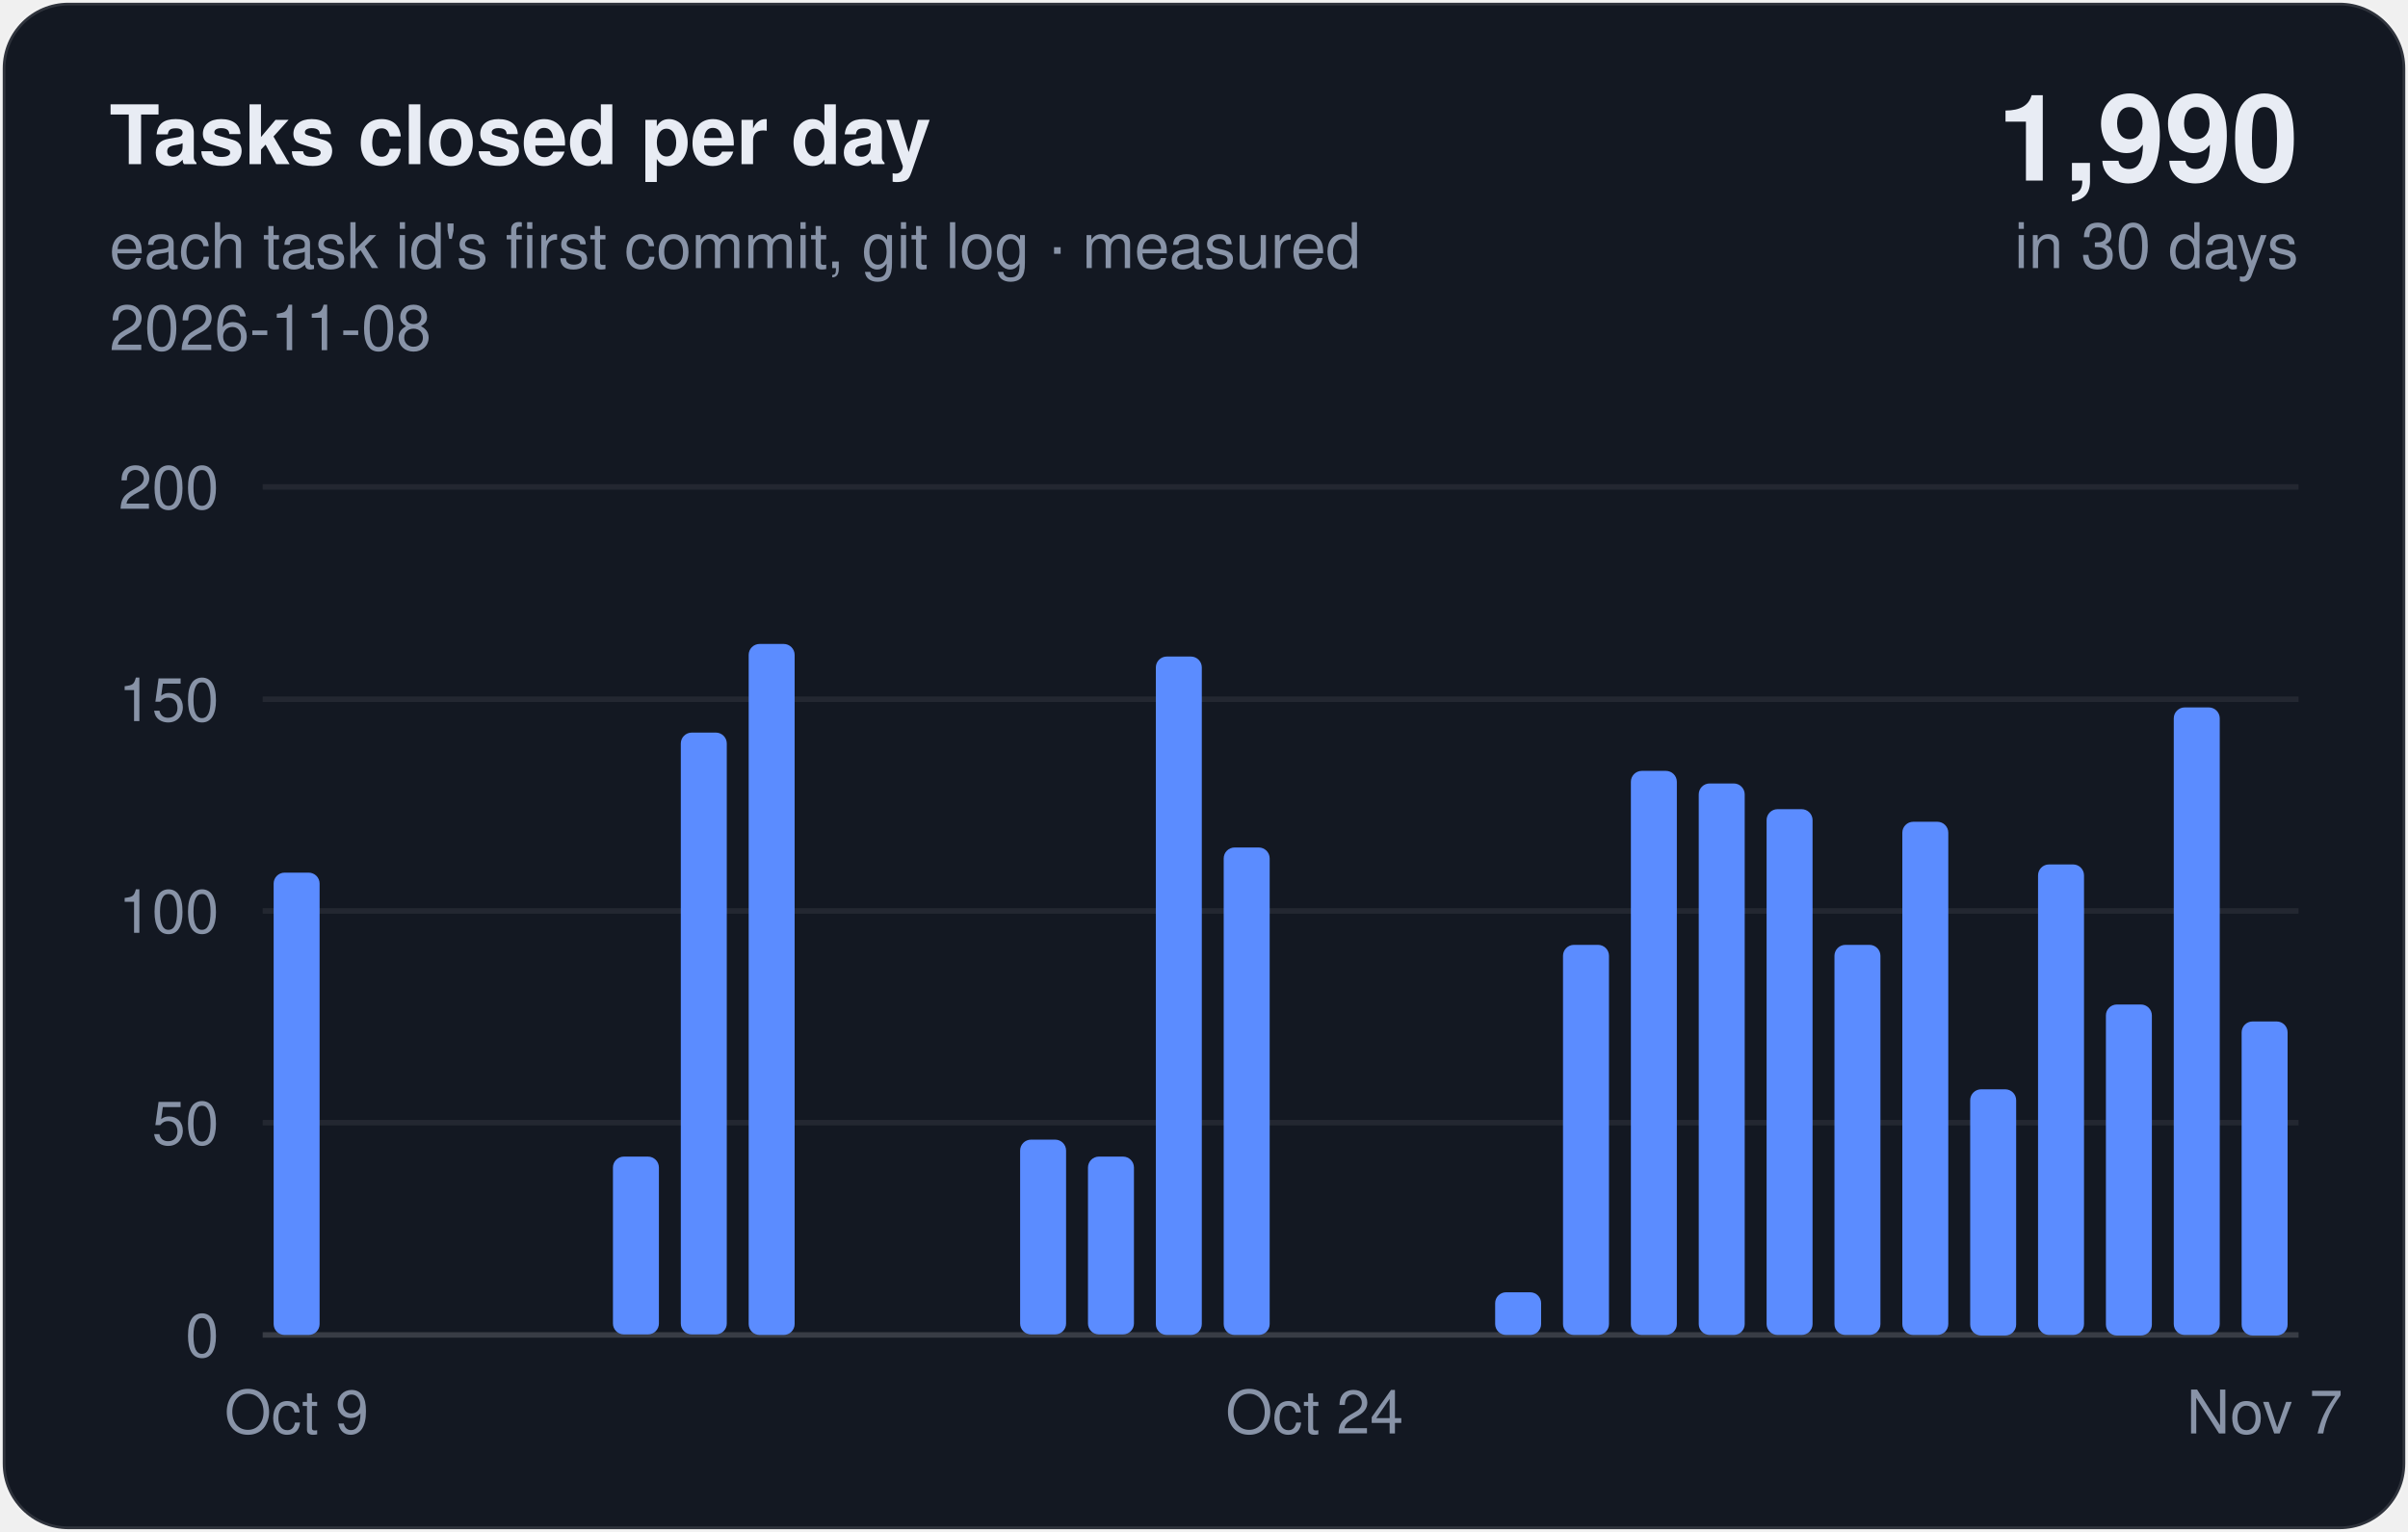
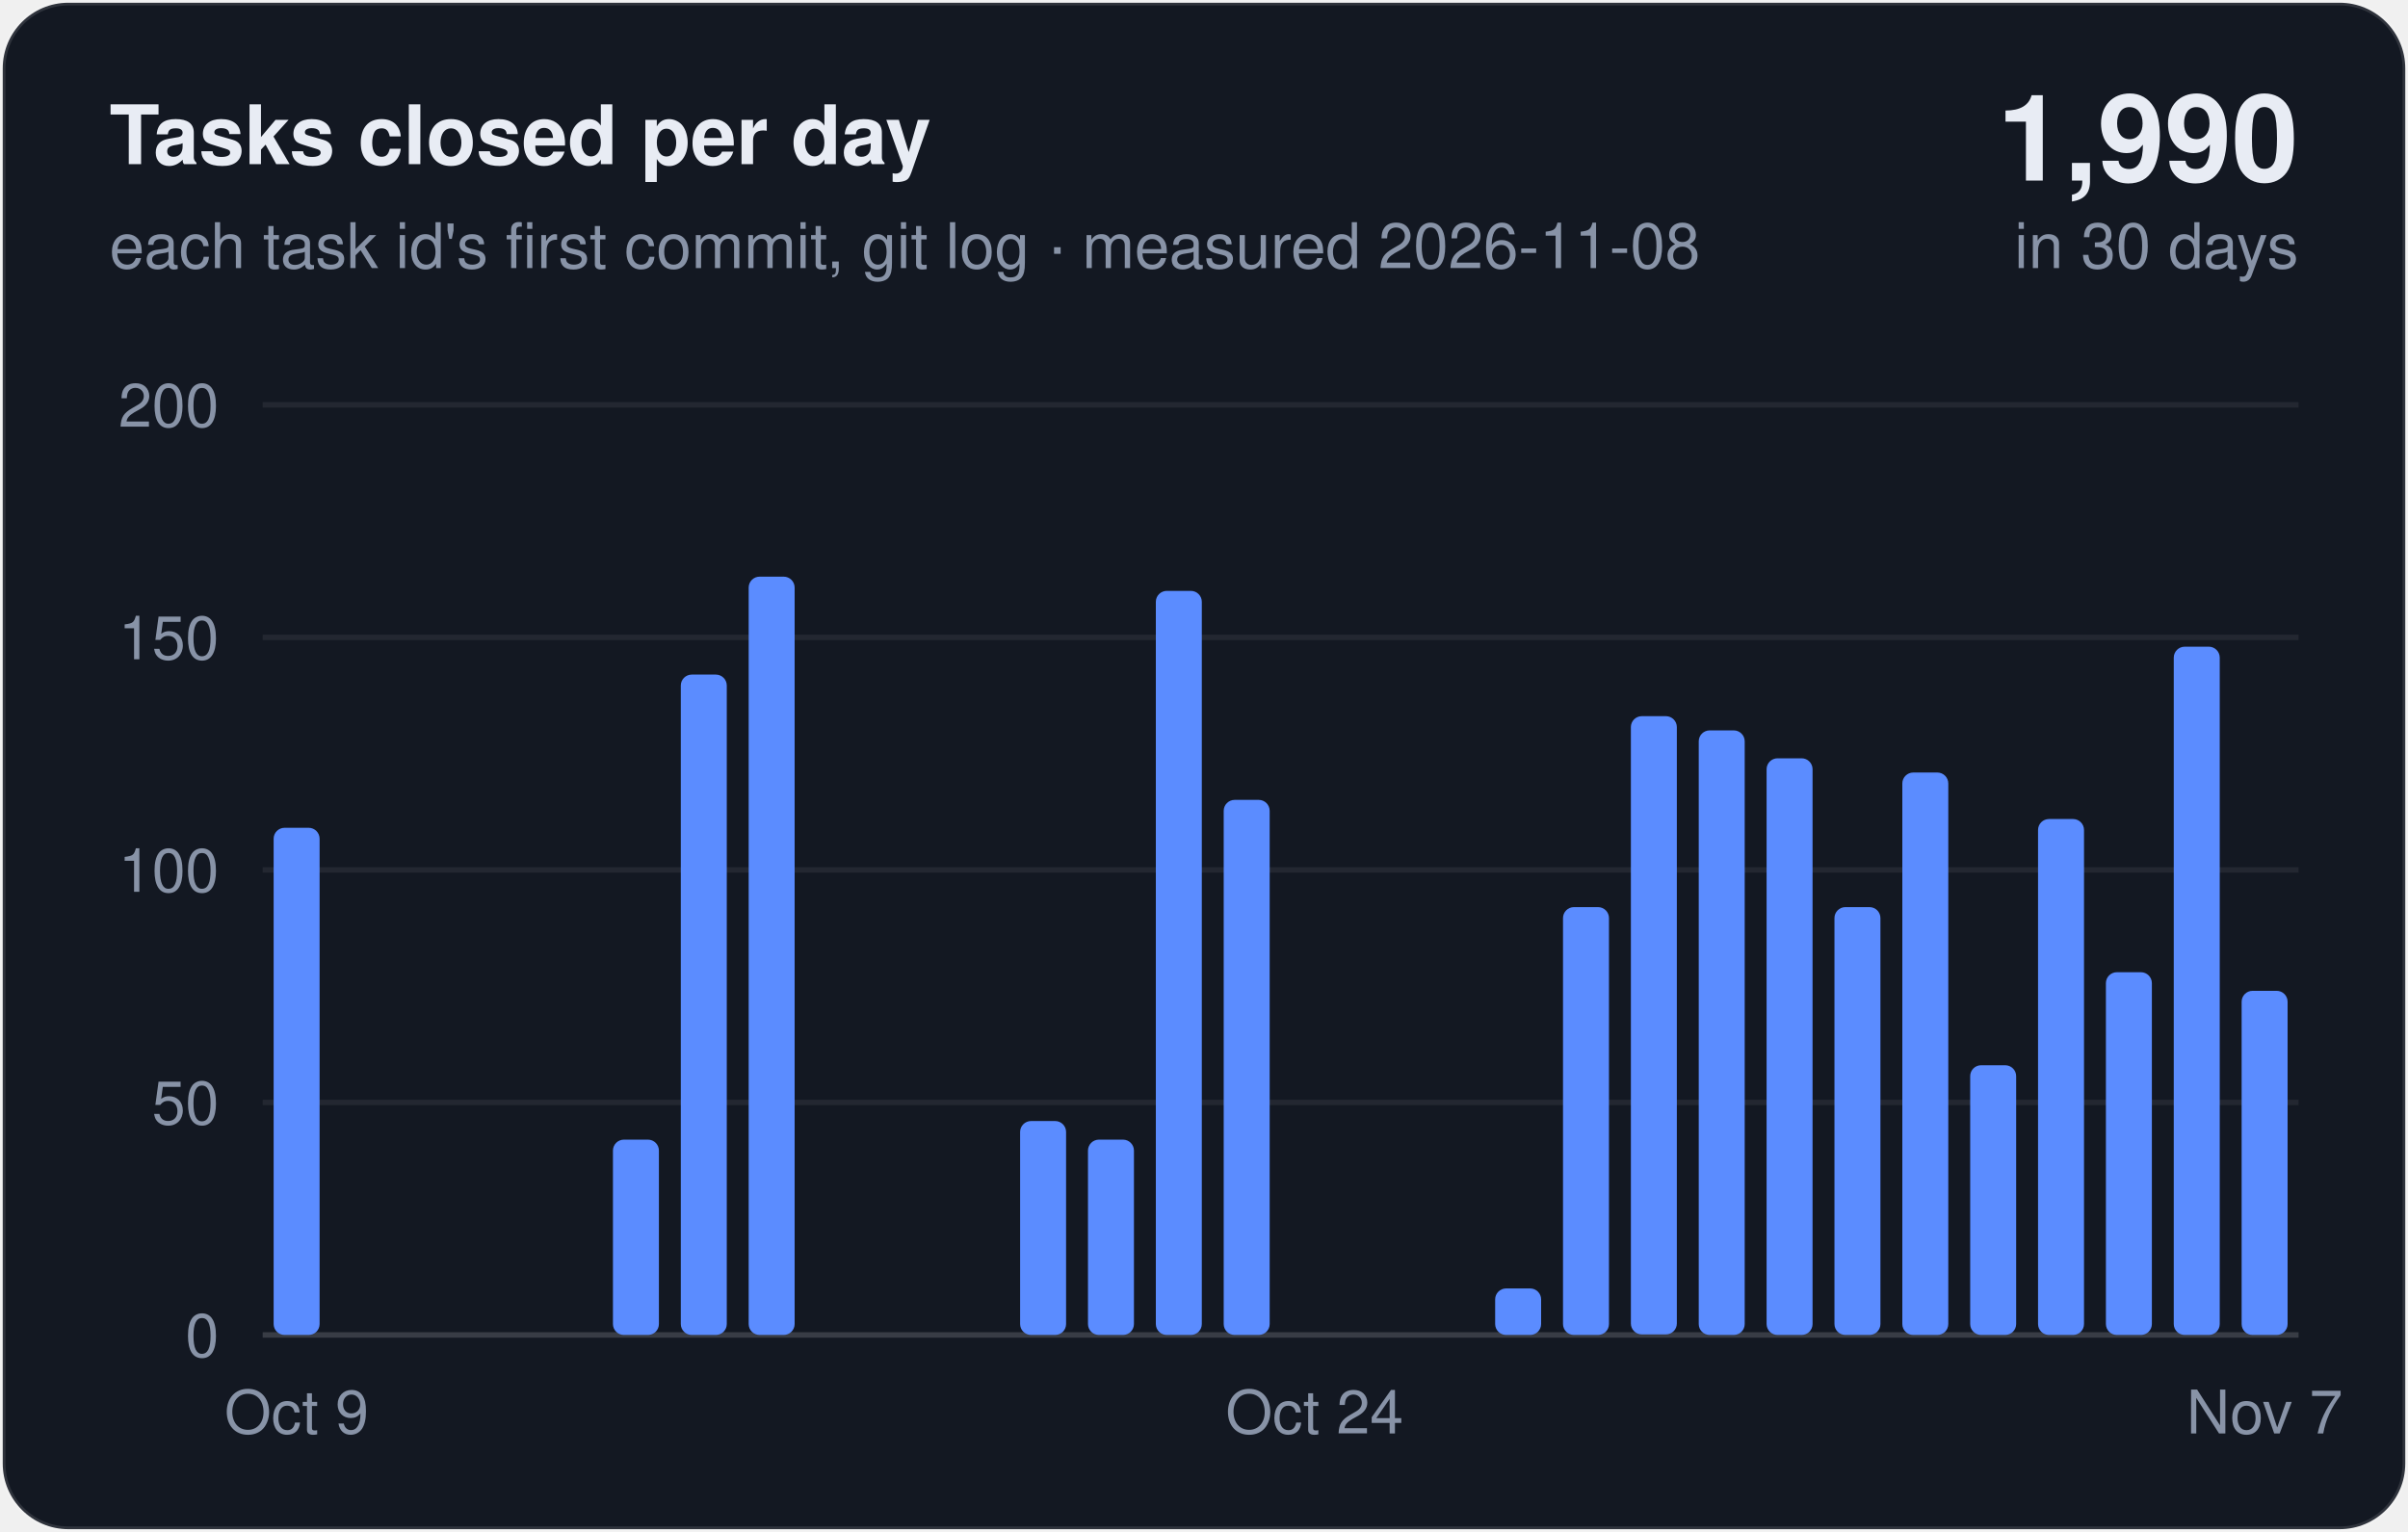
<svg xmlns="http://www.w3.org/2000/svg" viewBox="0 0 440 280" width="440" height="280" role="img" aria-label="Tasks closed per day: 1990 in 30 days, measured 2026-11-08">
  <style>text{font-family:-apple-system,BlinkMacSystemFont,'Segoe UI',Helvetica,Arial,sans-serif;fill:#B4BDCE}.i{fill:#E8ECF4}.m{fill:#8893A7}.b{font-weight:600;fill:#E8ECF4}.c{font-family:ui-monospace,SFMono-Regular,Menlo,Consolas,monospace;fill:#7AA2FF}.l{fill:#7AA2FF}</style>
  <rect x="0.5" y="0.5" width="439" height="279" rx="12" fill="#131822" stroke="#FFFFFF" stroke-opacity=".12" />
  <text x="20" y="30" font-size="15" class="b">Tasks closed per day</text>
  <text x="420" y="33" font-size="22" class="i" font-weight="650" text-anchor="end">1,990</text>
  <text x="420" y="49" font-size="11.5" class="m" text-anchor="end">in 30 days</text>
-   <text x="20" y="49" font-size="11.5" class="m" xml:space="preserve">each task id's first commit, git log · measured</text>
-   <text x="20" y="64" font-size="11.5" class="m" xml:space="preserve">2026-11-08</text>
+   <text x="20" y="49" font-size="11.5" class="m" xml:space="preserve">each task id's first commit, git log · measured 2026-11-08</text>
  <line x1="48" y1="244.0" x2="420" y2="244.0" stroke="#FFFFFF" stroke-opacity=".16" />
  <text x="40" y="248.0" font-size="11" class="m" text-anchor="end">0</text>
-   <line x1="48" y1="205.2" x2="420" y2="205.2" stroke="#FFFFFF" stroke-opacity=".07" />
-   <text x="40" y="209.2" font-size="11" class="m" text-anchor="end">50</text>
-   <line x1="48" y1="166.5" x2="420" y2="166.5" stroke="#FFFFFF" stroke-opacity=".07" />
-   <text x="40" y="170.5" font-size="11" class="m" text-anchor="end">100</text>
-   <line x1="48" y1="127.8" x2="420" y2="127.8" stroke="#FFFFFF" stroke-opacity=".07" />
-   <text x="40" y="131.8" font-size="11" class="m" text-anchor="end">150</text>
-   <line x1="48" y1="89.0" x2="420" y2="89.0" stroke="#FFFFFF" stroke-opacity=".07" />
-   <text x="40" y="93.0" font-size="11" class="m" text-anchor="end">200</text>
-   <rect x="50.0" y="159.5" width="8.4" height="84.5" rx="2" fill="#5B8CFF" />
-   <rect x="112.0" y="211.4" width="8.4" height="32.5" rx="2" fill="#5B8CFF" />
-   <rect x="124.4" y="133.9" width="8.4" height="110.0" rx="2" fill="#5B8CFF" />
-   <rect x="136.8" y="117.7" width="8.4" height="126.3" rx="2" fill="#5B8CFF" />
-   <rect x="186.4" y="208.3" width="8.4" height="35.6" rx="2" fill="#5B8CFF" />
-   <rect x="198.8" y="211.4" width="8.4" height="32.5" rx="2" fill="#5B8CFF" />
-   <rect x="211.2" y="120.0" width="8.4" height="124.0" rx="2" fill="#5B8CFF" />
-   <rect x="223.6" y="154.9" width="8.4" height="89.1" rx="2" fill="#5B8CFF" />
-   <rect x="273.2" y="236.2" width="8.4" height="7.8" rx="2" fill="#5B8CFF" />
-   <rect x="285.6" y="172.7" width="8.4" height="71.3" rx="2" fill="#5B8CFF" />
-   <rect x="298.0" y="140.9" width="8.4" height="103.1" rx="2" fill="#5B8CFF" />
-   <rect x="310.4" y="143.2" width="8.4" height="100.8" rx="2" fill="#5B8CFF" />
-   <rect x="322.8" y="147.9" width="8.4" height="96.1" rx="2" fill="#5B8CFF" />
-   <rect x="335.2" y="172.7" width="8.4" height="71.3" rx="2" fill="#5B8CFF" />
-   <rect x="347.6" y="150.2" width="8.4" height="93.8" rx="2" fill="#5B8CFF" />
-   <rect x="360.0" y="199.1" width="8.4" height="45.0" rx="2" fill="#5B8CFF" />
-   <rect x="372.4" y="158.0" width="8.4" height="86.0" rx="2" fill="#5B8CFF" />
-   <rect x="384.8" y="183.6" width="8.4" height="60.5" rx="2" fill="#5B8CFF" />
-   <rect x="397.2" y="129.3" width="8.4" height="114.7" rx="2" fill="#5B8CFF" />
-   <rect x="409.6" y="186.7" width="8.4" height="57.4" rx="2" fill="#5B8CFF" />
+   <line x1="48" y1="201.5" x2="420" y2="201.5" stroke="#FFFFFF" stroke-opacity=".07" />
+   <text x="40" y="205.5" font-size="11" class="m" text-anchor="end">50</text>
+   <line x1="48" y1="159.0" x2="420" y2="159.0" stroke="#FFFFFF" stroke-opacity=".07" />
+   <text x="40" y="163.0" font-size="11" class="m" text-anchor="end">100</text>
+   <line x1="48" y1="116.5" x2="420" y2="116.5" stroke="#FFFFFF" stroke-opacity=".07" />
+   <text x="40" y="120.5" font-size="11" class="m" text-anchor="end">150</text>
+   <line x1="48" y1="74.0" x2="420" y2="74.0" stroke="#FFFFFF" stroke-opacity=".07" />
+   <text x="40" y="78.0" font-size="11" class="m" text-anchor="end">200</text>
+   <rect x="50.0" y="151.3" width="8.4" height="92.7" rx="2" fill="#5B8CFF" />
+   <rect x="112.0" y="208.3" width="8.4" height="35.7" rx="2" fill="#5B8CFF" />
+   <rect x="124.4" y="123.3" width="8.4" height="120.7" rx="2" fill="#5B8CFF" />
+   <rect x="136.8" y="105.4" width="8.4" height="138.6" rx="2" fill="#5B8CFF" />
+   <rect x="186.4" y="204.9" width="8.4" height="39.1" rx="2" fill="#5B8CFF" />
+   <rect x="198.8" y="208.3" width="8.4" height="35.7" rx="2" fill="#5B8CFF" />
+   <rect x="211.2" y="108.0" width="8.4" height="136.0" rx="2" fill="#5B8CFF" />
+   <rect x="223.6" y="146.2" width="8.4" height="97.8" rx="2" fill="#5B8CFF" />
+   <rect x="273.2" y="235.5" width="8.4" height="8.5" rx="2" fill="#5B8CFF" />
+   <rect x="285.6" y="165.8" width="8.4" height="78.2" rx="2" fill="#5B8CFF" />
+   <rect x="298.0" y="130.9" width="8.4" height="113.0" rx="2" fill="#5B8CFF" />
+   <rect x="310.4" y="133.5" width="8.4" height="110.5" rx="2" fill="#5B8CFF" />
+   <rect x="322.8" y="138.6" width="8.4" height="105.4" rx="2" fill="#5B8CFF" />
+   <rect x="335.2" y="165.8" width="8.4" height="78.2" rx="2" fill="#5B8CFF" />
+   <rect x="347.6" y="141.2" width="8.4" height="102.8" rx="2" fill="#5B8CFF" />
+   <rect x="360.0" y="194.7" width="8.4" height="49.3" rx="2" fill="#5B8CFF" />
+   <rect x="372.4" y="149.7" width="8.4" height="94.3" rx="2" fill="#5B8CFF" />
+   <rect x="384.8" y="177.7" width="8.4" height="66.3" rx="2" fill="#5B8CFF" />
+   <rect x="397.2" y="118.2" width="8.4" height="125.8" rx="2" fill="#5B8CFF" />
+   <rect x="409.6" y="181.1" width="8.4" height="62.9" rx="2" fill="#5B8CFF" />
  <text x="54.2" y="262" font-size="11" class="m" text-anchor="middle">Oct 9</text>
  <text x="240.2" y="262" font-size="11" class="m" text-anchor="middle">Oct 24</text>
  <text x="413.8" y="262" font-size="11" class="m" text-anchor="middle">Nov 7</text>
</svg>
